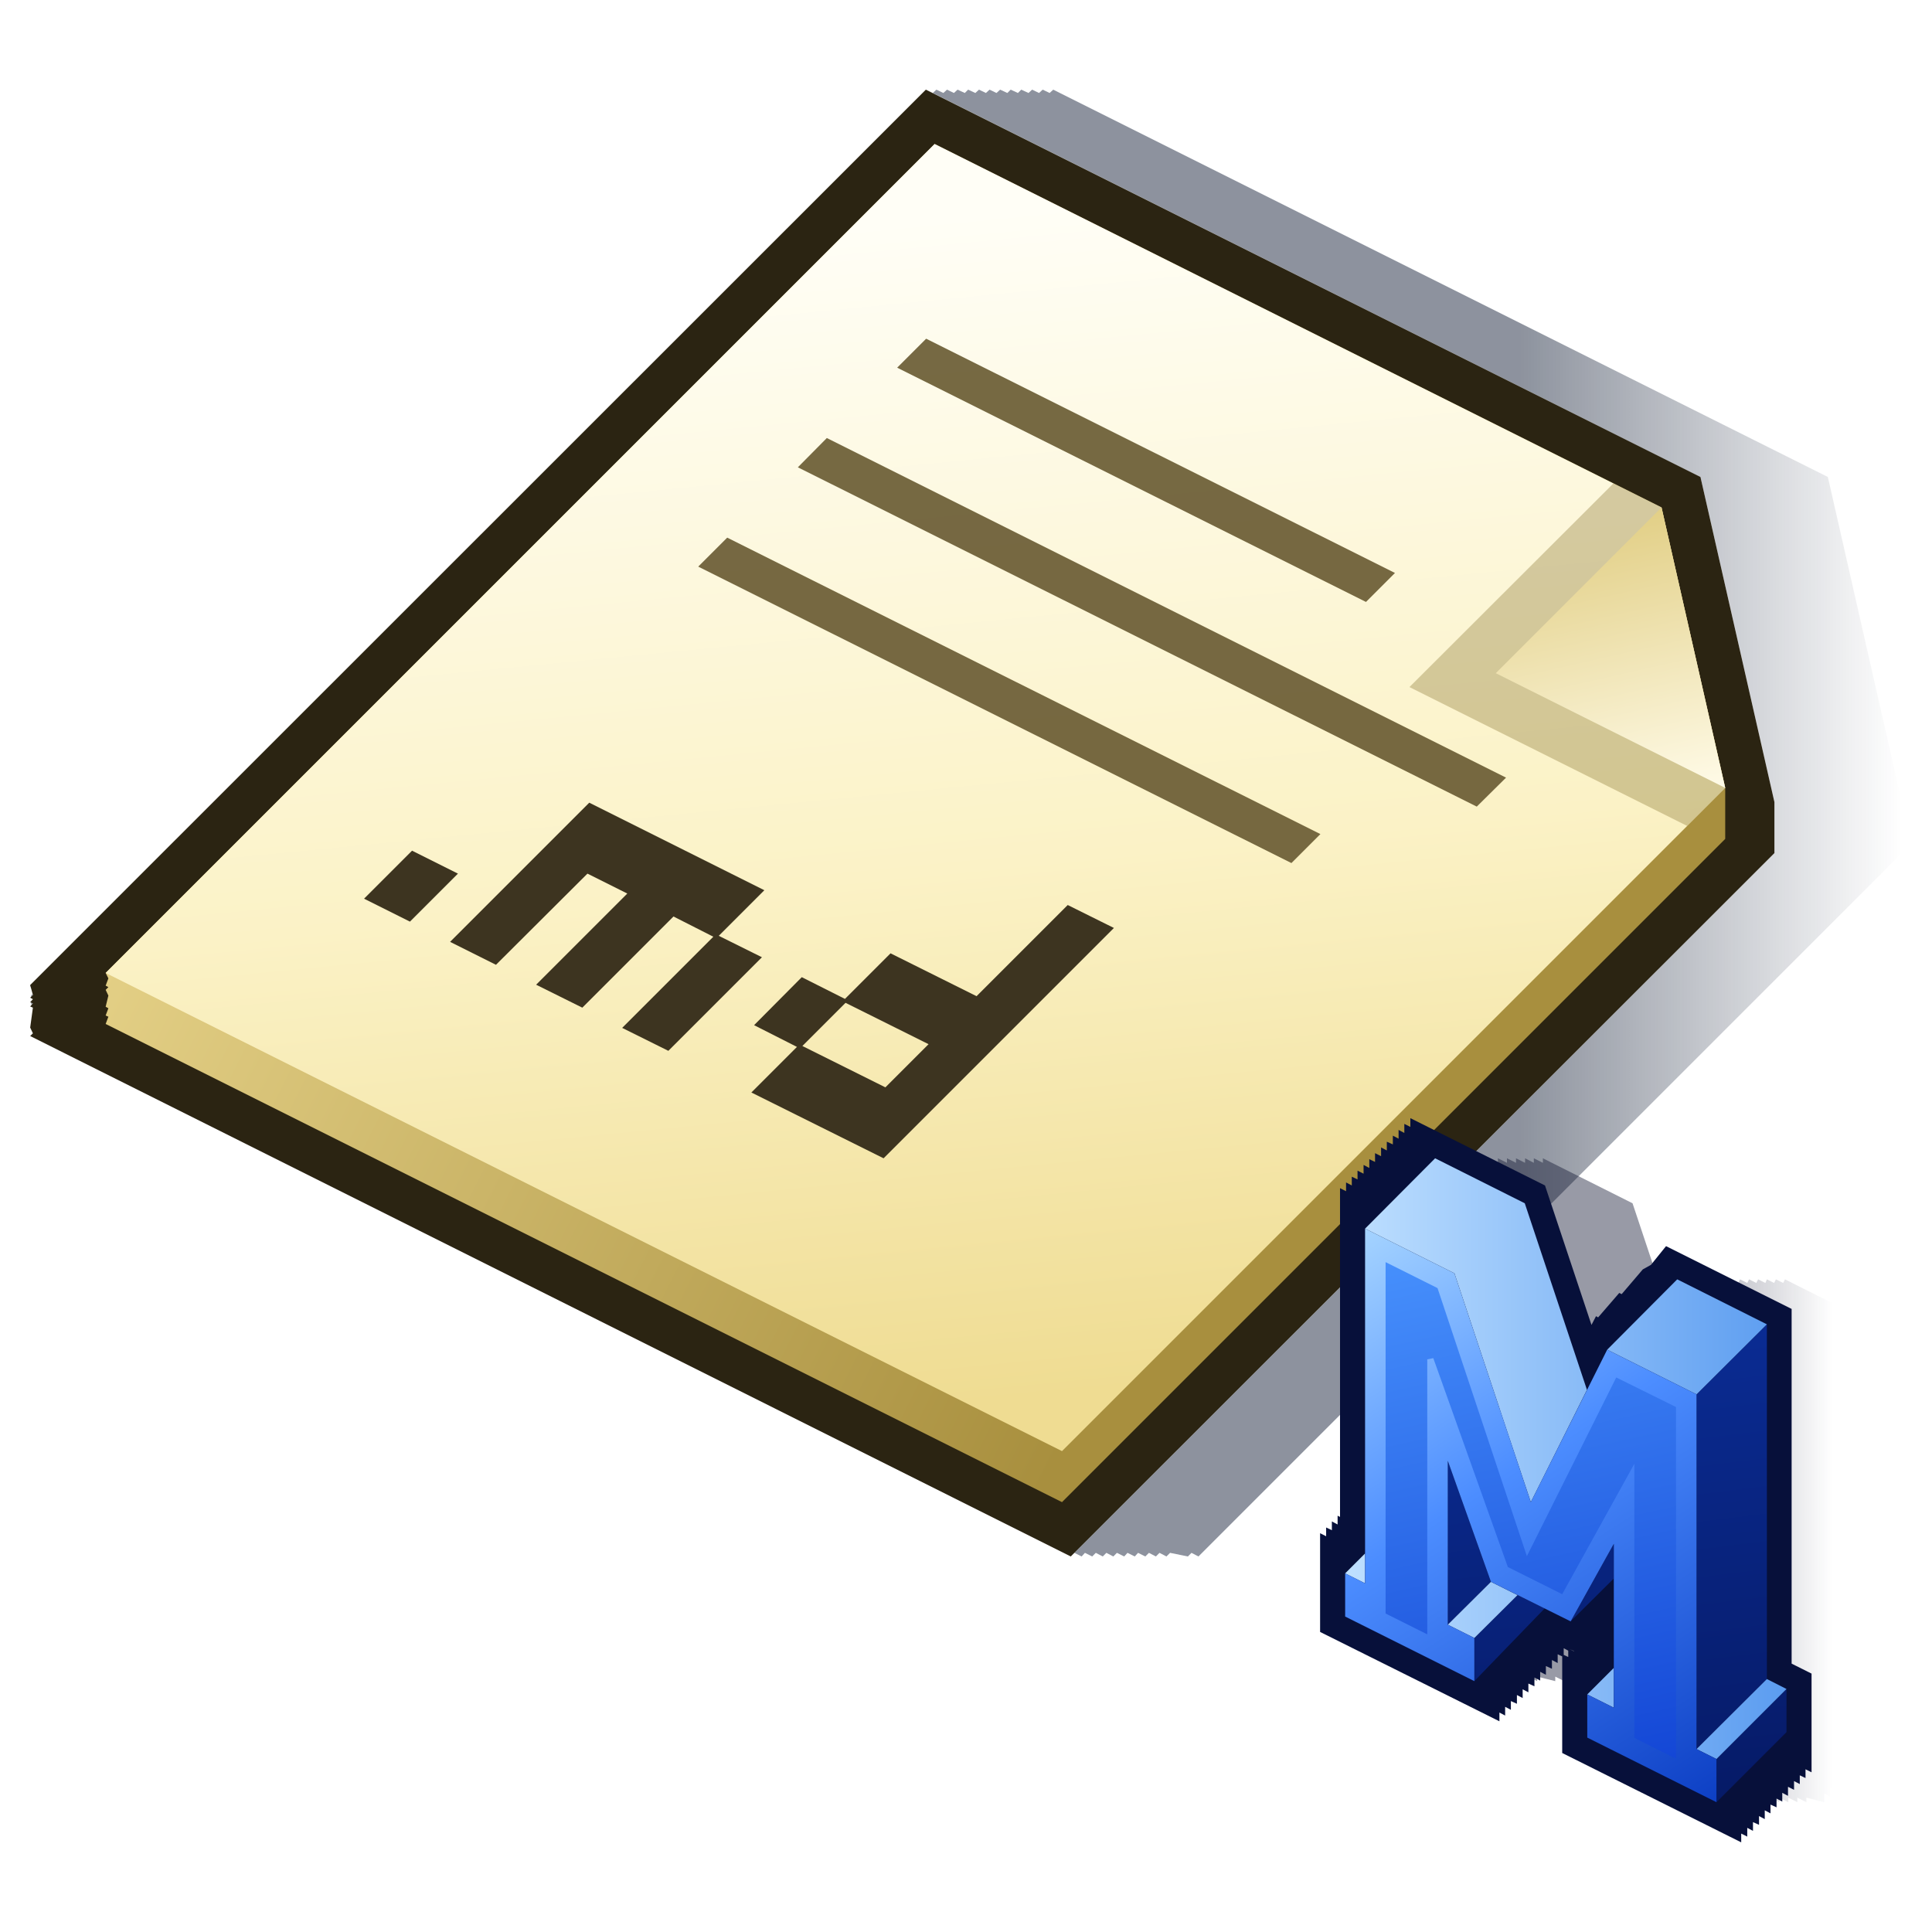
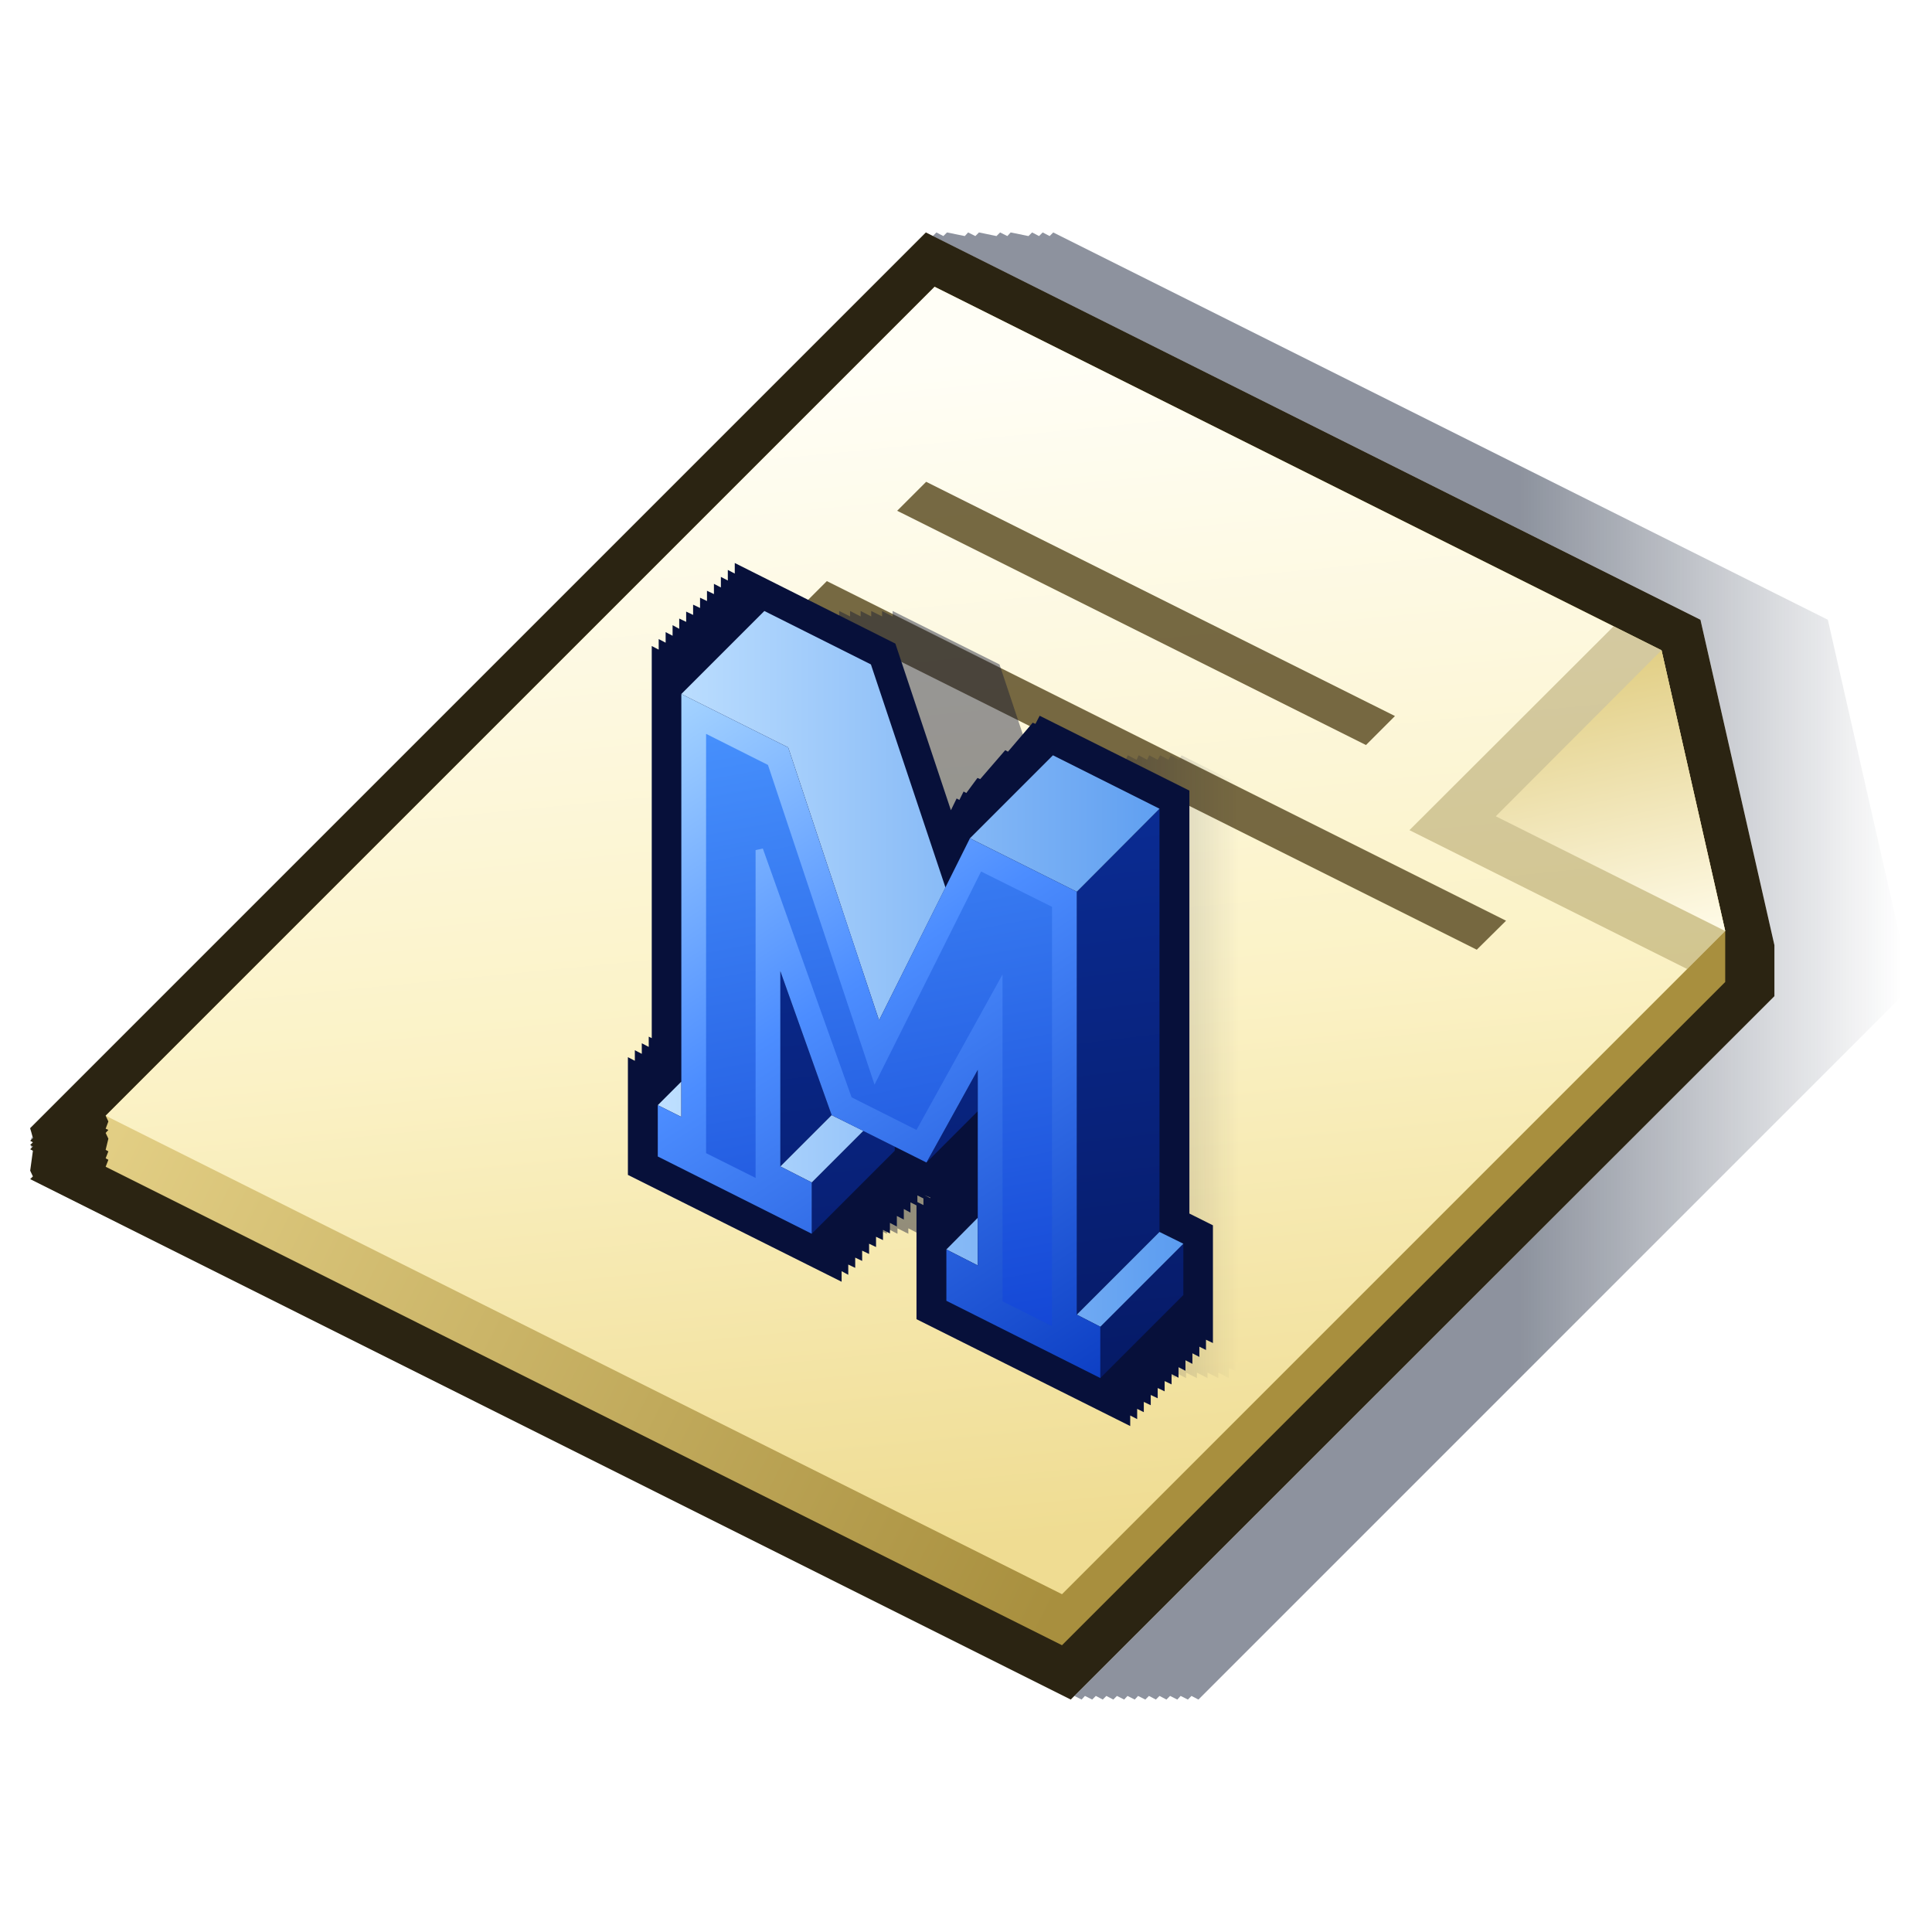
<svg xmlns="http://www.w3.org/2000/svg" width="64" height="64" viewBox="0 0 64 64">
  <defs>
-     <linearGradient id="g0" gradientUnits="userSpaceOnUse" x1="-64" y1="0" x2="64" y2="0" gradientTransform="matrix(0.09902 0 -0 0.09902 56.66268 0.54018)">
+     <linearGradient id="g0" gradientUnits="userSpaceOnUse" x1="-64" y1="0" x2="64" y2="0" gradientTransform="matrix(0.09902 0 -0 0.09902 56.66268 5.27764)">
      <stop offset="0.000" stop-color="#0c1830" stop-opacity="0.471" />
      <stop offset="1.000" stop-color="#0c1830" stop-opacity="0.000" />
    </linearGradient>
-     <linearGradient id="g2" gradientUnits="userSpaceOnUse" x1="-64" y1="0" x2="64" y2="0" gradientTransform="matrix(0.24755 0.12378 -0.12378 0.24755 19.3396 40.14842)">
+     <linearGradient id="g2" gradientUnits="userSpaceOnUse" x1="-64" y1="0" x2="64" y2="0" gradientTransform="matrix(0.24755 0.12378 -0.12378 0.24755 19.3396 44.88588)">
      <stop offset="0.000" stop-color="#e3cf85" />
      <stop offset="1.000" stop-color="#a88f3e" />
    </linearGradient>
-     <linearGradient id="g3" gradientUnits="userSpaceOnUse" x1="-64" y1="0" x2="64" y2="0" gradientTransform="matrix(0.02971 0.30449 -0.30449 0.02971 30.11304 26.99848)">
+     <linearGradient id="g3" gradientUnits="userSpaceOnUse" x1="-64" y1="0" x2="64" y2="0" gradientTransform="matrix(0.02971 0.30449 -0.30449 0.02971 30.11304 31.73595)">
      <stop offset="0.000" stop-color="#fffef6" />
      <stop offset="0.549" stop-color="#fbf2c6" />
      <stop offset="1.000" stop-color="#efdc92" />
    </linearGradient>
-     <linearGradient id="g8" gradientUnits="userSpaceOnUse" x1="-64" y1="0" x2="64" y2="0" gradientTransform="matrix(-0.0165 -0.07262 0.07262 -0.0165 56.09604 21.45333)">
+     <linearGradient id="g7" gradientUnits="userSpaceOnUse" x1="-64" y1="0" x2="64" y2="0" gradientTransform="matrix(-0.0165 -0.07262 0.07262 -0.0165 56.09604 26.19079)">
      <stop offset="0.000" stop-color="#fffbe8" />
      <stop offset="1.000" stop-color="#e2cf86" />
    </linearGradient>
-     <linearGradient id="g10" gradientUnits="userSpaceOnUse" x1="-64" y1="0" x2="64" y2="0" gradientTransform="matrix(0.04654 0 -0 0.04654 57.72685 0.54018)">
+     <linearGradient id="g8" gradientUnits="userSpaceOnUse" x1="-64" y1="0" x2="64" y2="0" gradientTransform="matrix(0.05232 0 -0 0.05232 37.69036 5.27764)">
      <stop offset="0.000" stop-color="#101430" stop-opacity="0.431" />
      <stop offset="1.000" stop-color="#101430" stop-opacity="0.000" />
    </linearGradient>
-     <linearGradient id="g12" gradientUnits="userSpaceOnUse" x1="-64" y1="0" x2="64" y2="0" gradientTransform="matrix(0.01815 0.14846 -0.14846 0.01815 58.02259 50.1994)">
+     <linearGradient id="g10" gradientUnits="userSpaceOnUse" x1="-64" y1="0" x2="64" y2="0" gradientTransform="matrix(0.02145 0.17702 -0.17702 0.02145 37.82767 34.31946)">
      <stop offset="0.000" stop-color="#0b2f9c" />
      <stop offset="1.000" stop-color="#061a66" />
    </linearGradient>
-     <linearGradient id="g13" gradientUnits="userSpaceOnUse" x1="-64" y1="0" x2="64" y2="0" gradientTransform="matrix(0.11427 0 -0 0.11427 51.87116 40.69765)">
+     <linearGradient id="g11" gradientUnits="userSpaceOnUse" x1="-64" y1="0" x2="64" y2="0" gradientTransform="matrix(0.13605 0 -0 0.13605 30.49328 22.99045)">
      <stop offset="0.000" stop-color="#bfe0ff" />
      <stop offset="1.000" stop-color="#5b9cf0" />
    </linearGradient>
-     <linearGradient id="g14" gradientUnits="userSpaceOnUse" x1="-64" y1="0" x2="64" y2="0" gradientTransform="matrix(0.09612 0.14846 -0.14846 0.09612 50.70932 50.1994)">
+     <linearGradient id="g12" gradientUnits="userSpaceOnUse" x1="-64" y1="0" x2="64" y2="0" gradientTransform="matrix(0.1146 0.17702 -0.17702 0.1146 29.12019 34.31946)">
      <stop offset="0.000" stop-color="#a8d6ff" />
      <stop offset="0.431" stop-color="#4c8dff" />
      <stop offset="1.000" stop-color="#0d3fc4" />
    </linearGradient>
-     <linearGradient id="g15" gradientUnits="userSpaceOnUse" x1="-64" y1="0" x2="64" y2="0" gradientTransform="matrix(0.03301 0.14846 -0.14846 0.03301 46.67034 50.1994)">
+     <linearGradient id="g13" gradientUnits="userSpaceOnUse" x1="-64" y1="0" x2="64" y2="0" gradientTransform="matrix(0.03301 0.17702 -0.17702 0.03301 23.89824 34.31946)">
      <stop offset="0.000" stop-color="#4a95ff" />
      <stop offset="1.000" stop-color="#1447d6" />
    </linearGradient>
  </defs>
-   <path id="sheet-shadow" fill="url(#g0)" fill-rule="evenodd" d="M1.02 33.63 L1.09 33.52 L1.00 33.48 L1.09 33.38 L1.00 33.48 L1.09 33.52 Z M1.00 33.90 L1.09 33.81 L1.00 33.90 L1.09 33.95 L1.00 34.04 L1.09 34.09 L1.00 34.04 L1.09 33.95 Z M1.09 34.23 L1.09 34.23 L1.07 34.22 Z M35.83 51.56 L35.59 51.44 L58.78 28.26 L58.78 26.57 L56.33 15.80 L30.90 3.08 L31.02 2.97 L31.25 3.08 L31.37 2.97 L31.60 3.08 L31.72 2.97 L31.96 3.08 L32.07 2.97 L32.31 3.08 L32.43 2.97 L32.66 3.08 L32.78 2.97 L33.01 3.08 L33.13 2.97 L33.37 3.08 L33.48 2.97 L33.72 3.08 L33.83 2.97 L34.07 3.08 L34.19 2.97 L34.42 3.08 L34.54 2.97 L34.77 3.08 L34.89 2.97 L60.55 15.80 L63.00 26.57 L63.00 28.26 L39.70 51.56 L39.47 51.44 L39.35 51.56 L38.76 51.44 L38.64 51.56 L38.41 51.44 L38.29 51.56 L38.06 51.44 L37.94 51.56 L37.70 51.44 L37.59 51.56 L37.35 51.44 L37.24 51.56 L37.00 51.44 L36.88 51.56 L36.65 51.44 L36.53 51.56 L36.30 51.44 L36.18 51.56 L35.94 51.44 Z M1.00 32.63 L30.67 2.97 L1.00 32.63 L1.09 32.68 L1.03 32.74 Z M1.09 32.96 L1.02 33.03 L1.05 32.94 Z M1.09 33.24 L1.05 33.29 L1.02 33.21 Z" />
-   <path id="sheet-outline" fill="#2b2412" fill-rule="evenodd" d="M1.09 33.38 L1.00 33.34 L1.09 33.24 L1.00 33.20 L1.09 33.10 L1.00 33.05 L1.09 32.96 L1.00 32.63 L30.67 2.97 L56.33 15.80 L58.78 26.57 L58.78 28.26 L35.47 51.56 L1.00 34.32 L1.09 34.23 L1.00 34.04 Z" />
-   <path id="sheet-edge" fill="url(#g2)" fill-rule="evenodd" d="M30.96 4.77 L55.04 16.81 L57.15 26.10 L57.15 27.79 L35.18 49.76 L3.50 33.92 L3.59 33.68 L3.50 33.64 L3.59 33.40 L3.50 33.35 L3.59 32.98 L3.50 32.79 L3.59 32.70 L3.50 32.65 L3.59 32.41 L3.50 32.23 Z" />
-   <path id="sheet" fill="url(#g3)" fill-rule="evenodd" d="M30.96 4.77 L55.04 16.81 L57.15 26.10 L35.18 48.07 L3.50 32.23 Z" />
-   <path id="text-0" fill="#6b5d35" fill-opacity="0.922" fill-rule="evenodd" d="M30.68 11.22 L46.21 18.98 L45.25 19.94 L29.72 12.18 Z" />
-   <path id="text-1" fill="#6b5d35" fill-opacity="0.922" fill-rule="evenodd" d="M27.39 14.51 L49.89 25.76 L48.92 26.72 L26.43 15.48 Z" />
-   <path id="text-2" fill="#6b5d35" fill-opacity="0.922" fill-rule="evenodd" d="M24.09 17.81 L43.74 27.63 L42.78 28.59 L23.13 18.77 Z" />
-   <path id="fold-shadow" fill="#8a7430" fill-opacity="0.353" fill-rule="evenodd" d="M46.69 22.76 L53.45 16.01 L55.04 16.81 L57.15 26.10 L55.89 27.36 Z" />
-   <path id="fold" fill="url(#g8)" fill-rule="evenodd" d="M55.04 16.81 L57.15 26.10 L49.55 22.30 Z" />
-   <path id="label" fill="#3d3420" fill-rule="evenodd" d="M26.40 34.68 L24.98 33.96 L26.56 32.37 L27.99 33.09 L29.50 31.58 L32.35 33.00 L35.37 29.98 L36.90 30.74 L29.27 38.37 L24.89 36.19 Z M26.58 34.65 L29.33 36.02 L30.76 34.59 L28.01 33.22 Z M14.91 31.20 L19.52 26.59 L25.32 29.49 L23.81 31.00 L25.24 31.71 L22.14 34.81 L20.61 34.05 L23.63 31.03 L22.31 30.36 L19.29 33.38 L17.76 32.62 L20.78 29.60 L19.46 28.94 L16.43 31.96 Z M12.06 29.77 L13.65 28.18 L15.17 28.94 L13.58 30.53 Z" />
-   <path id="badge-shadow" fill="url(#g10)" fill-rule="evenodd" d="M57.16 59.70 L56.86 59.55 L56.86 59.41 L57.05 59.51 L57.05 59.22 L57.25 59.31 L57.25 59.02 L57.44 59.12 L57.44 58.83 L57.64 58.93 L57.64 58.64 L57.83 58.73 L57.83 58.44 L58.02 58.54 L58.02 58.25 L58.22 58.35 L58.22 58.06 L58.41 58.15 L58.41 57.86 L58.60 57.96 L58.60 57.67 L58.80 57.76 L58.80 57.47 L58.99 57.57 L58.99 57.28 L59.18 57.38 L59.18 55.95 L58.53 55.62 L58.53 43.87 L55.80 42.50 L55.86 42.38 L56.09 42.50 L56.15 42.38 L56.39 42.50 L56.45 42.38 L56.69 42.50 L56.75 42.38 L56.99 42.50 L57.05 42.38 L57.28 42.50 L57.34 42.38 L57.58 42.50 L57.64 42.38 L57.88 42.50 L57.94 42.38 L58.18 42.50 L58.24 42.38 L58.48 42.50 L58.53 42.38 L58.77 42.50 L58.83 42.38 L59.07 42.50 L59.13 42.38 L62.10 43.87 L62.10 55.62 L62.75 55.95 L62.75 57.38 L62.56 57.28 L62.56 57.57 L62.37 57.47 L62.37 57.76 L62.17 57.67 L62.17 57.96 L61.98 57.86 L61.98 58.15 L61.79 58.06 L61.79 58.35 L61.59 58.25 L61.59 58.54 L61.40 58.44 L61.40 58.73 L61.21 58.64 L61.21 58.93 L61.01 58.83 L61.01 59.12 L60.82 59.02 L60.82 59.31 L60.62 59.22 L60.62 59.51 L60.43 59.41 L60.43 59.70 L59.84 59.55 L59.84 59.70 L59.54 59.55 L59.54 59.70 L59.24 59.55 L59.24 59.70 L58.94 59.55 L58.94 59.70 L58.65 59.55 L58.65 59.70 L58.35 59.55 L58.35 59.70 L58.05 59.55 L58.05 59.70 L57.75 59.55 L57.75 59.70 L57.46 59.55 L57.46 59.70 L57.16 59.55 Z M55.10 42.92 L55.17 42.77 L55.06 43.00 L54.78 43.16 L54.67 43.39 L54.59 43.35 L54.28 43.78 L54.20 43.74 L53.89 44.16 L53.24 44.71 L52.57 46.04 L50.51 39.86 L47.54 38.37 L48.14 38.52 L48.14 38.37 L48.43 38.52 L48.43 38.37 L48.73 38.52 L48.73 38.37 L49.03 38.52 L49.03 38.37 L49.33 38.52 L49.33 38.37 L49.62 38.52 L49.62 38.37 L49.92 38.52 L49.92 38.37 L50.22 38.52 L50.22 38.37 L50.52 38.52 L50.52 38.37 L50.81 38.52 L50.81 38.37 L51.11 38.52 L51.11 38.37 L54.08 39.86 Z M49.14 55.69 L48.84 55.54 L48.84 55.40 L49.04 55.50 L49.04 55.21 L49.23 55.30 L49.23 55.01 L49.42 55.11 L49.42 54.82 L49.62 54.92 L49.62 54.63 L49.81 54.72 L49.81 54.43 L50.00 54.53 L50.00 54.24 L50.20 54.34 L50.20 54.05 L50.39 54.14 L50.39 53.85 L50.58 53.95 L50.58 53.66 L50.78 53.76 L50.78 53.46 L50.97 53.56 L50.97 53.27 L52.03 53.71 L53.32 52.33 L53.46 52.40 L53.46 54.76 L53.19 54.63 L53.19 54.92 L52.99 54.82 L52.99 55.11 L52.80 55.01 L52.80 55.30 L52.61 55.21 L52.61 55.50 L52.41 55.40 L52.41 55.69 L52.11 55.54 L52.11 55.69 L51.82 55.54 L51.82 55.69 L51.52 55.54 L51.52 55.69 L50.92 55.54 L50.92 55.69 L50.63 55.54 L50.63 55.69 L50.33 55.54 L50.33 55.69 L50.03 55.54 L50.03 55.69 L49.73 55.54 L49.73 55.69 L49.44 55.54 L49.44 55.69 L49.14 55.54 Z" />
-   <path id="badge-outline" fill="#07103a" fill-rule="evenodd" d="M43.93 50.89 L43.93 50.60 L44.12 50.69 L44.12 50.40 L44.31 50.50 L44.31 50.21 L44.39 50.25 L44.39 39.36 L44.59 39.46 L44.59 39.17 L44.78 39.27 L44.78 38.98 L44.97 39.07 L44.97 38.78 L45.17 38.88 L45.17 38.59 L45.36 38.69 L45.36 38.40 L45.55 38.49 L45.55 38.20 L45.75 38.30 L45.75 38.01 L45.94 38.11 L45.94 37.82 L46.14 37.91 L46.14 37.62 L46.33 37.72 L46.33 37.43 L46.52 37.53 L46.52 37.23 L46.72 37.33 L46.72 37.04 L51.18 39.27 L52.72 43.89 L52.87 43.60 L52.94 43.64 L53.64 42.83 L53.72 42.87 L54.42 42.05 L54.69 41.90 L55.19 41.28 L59.35 43.36 L59.35 55.11 L60.01 55.44 L60.01 58.71 L59.81 58.61 L59.81 58.90 L59.62 58.81 L59.62 59.10 L59.43 59.00 L59.43 59.29 L59.23 59.19 L59.23 59.49 L59.04 59.39 L59.04 59.68 L58.85 59.58 L58.85 59.87 L58.65 59.78 L58.65 60.07 L58.46 59.97 L58.46 60.26 L58.27 60.16 L58.27 60.45 L58.07 60.36 L58.07 60.65 L57.88 60.55 L57.88 60.84 L57.68 60.74 L57.68 61.03 L51.75 58.07 L51.75 54.87 L51.60 54.80 L51.60 55.09 L51.41 54.99 L51.41 55.28 L51.21 55.19 L51.21 55.48 L51.02 55.38 L51.02 55.67 L50.83 55.57 L50.83 55.86 L50.63 55.77 L50.63 56.06 L50.44 55.96 L50.44 56.25 L50.25 56.15 L50.25 56.44 L50.05 56.35 L50.05 56.64 L49.86 56.54 L49.86 56.83 L49.67 56.73 L49.67 57.02 L43.73 54.06 L43.73 50.79 Z M51.80 54.82 L51.95 54.89 L51.95 54.68 L51.80 54.60 Z M51.99 54.63 L52.14 54.70 L52.14 54.69 Z" />
-   <path id="badge-side" fill="url(#g12)" fill-rule="evenodd" d="M50.29 46.07 L50.29 48.49 L49.68 46.68 Z M47.96 53.82 L47.96 48.39 L49.39 52.40 Z M58.53 43.87 L58.53 55.62 L56.20 57.94 L56.20 46.19 Z M52.03 53.71 L53.46 51.14 L53.46 52.29 Z M48.84 54.26 L50.27 52.84 L51.17 53.28 L48.84 55.69 Z M56.86 58.27 L59.18 55.95 L59.18 57.38 L56.86 59.70 Z" />
-   <path id="badge-top" fill="url(#g13)" fill-rule="evenodd" d="M47.54 38.37 L50.51 39.86 L52.57 46.04 L50.71 49.76 L48.18 42.18 L45.22 40.70 Z M58.53 43.87 L56.20 46.19 L53.24 44.71 L55.56 42.38 Z M44.56 52.12 L45.22 51.46 L45.22 52.45 Z M47.96 53.82 L49.39 52.40 L50.27 52.84 L48.84 54.26 Z M53.46 56.57 L52.58 56.13 L53.46 55.25 Z M56.86 58.27 L56.20 57.94 L58.53 55.62 L59.18 55.95 Z" />
-   <path id="badge-bevel" fill="url(#g14)" fill-rule="evenodd" d="M48.84 55.69 L44.56 53.55 L44.56 52.12 L45.22 52.45 L45.22 40.70 L48.18 42.18 L50.71 49.76 L53.24 44.71 L56.20 46.19 L56.20 57.94 L56.86 58.27 L56.86 59.70 L52.58 57.56 L52.58 56.13 L53.46 56.57 L53.46 51.14 L52.03 53.71 L49.39 52.40 L47.96 48.39 L47.96 53.82 L48.84 54.26 Z" />
-   <path id="badge-face" fill="url(#g15)" fill-rule="evenodd" d="M45.90 53.45 L45.90 41.81 L47.62 42.67 L50.58 51.55 L53.54 45.63 L55.52 46.61 L55.52 58.26 L54.14 57.57 L54.14 48.49 L51.75 52.81 L49.95 51.91 L47.48 44.99 L47.28 45.03 L47.28 54.14 Z" />
+   <path id="sheet-shadow" fill="url(#g0)" fill-rule="evenodd" d="M1.02 38.36 L1.09 38.26 L1.00 38.21 L1.09 38.12 L1.00 38.21 L1.09 38.26 Z M1.00 38.64 L1.09 38.55 L1.00 38.64 L1.09 38.68 L1.00 38.78 L1.09 38.82 L1.00 38.78 L1.09 38.68 Z M1.09 38.97 L1.09 38.97 L1.07 38.95 Z M35.83 56.30 L35.59 56.18 L58.78 33.00 L58.78 31.31 L56.33 20.53 L30.90 7.82 L31.02 7.70 L31.25 7.82 L31.37 7.70 L31.96 7.82 L32.07 7.70 L32.31 7.82 L32.43 7.70 L33.01 7.82 L33.13 7.70 L33.37 7.82 L33.48 7.70 L34.07 7.82 L34.19 7.70 L34.42 7.82 L34.54 7.70 L34.77 7.82 L34.89 7.70 L60.55 20.53 L63.00 31.31 L63.00 33.00 L39.70 56.30 L39.47 56.18 L39.35 56.30 L39.11 56.18 L39.00 56.30 L38.76 56.18 L38.64 56.30 L38.41 56.18 L38.29 56.30 L38.06 56.18 L37.94 56.30 L37.70 56.18 L37.59 56.30 L37.35 56.18 L37.24 56.30 L37.00 56.18 L36.88 56.30 L36.65 56.18 L36.53 56.30 L36.30 56.18 L36.18 56.30 L35.94 56.18 Z M1.00 37.37 L30.67 7.70 L1.00 37.37 L1.09 37.42 L1.03 37.48 Z M1.09 37.70 L1.02 37.77 L1.05 37.67 Z M1.09 37.98 L1.05 38.02 L1.02 37.94 Z" />
+   <path id="sheet-outline" fill="#2b2412" fill-rule="evenodd" d="M1.09 38.12 L1.00 38.07 L1.09 37.98 L1.00 37.93 L1.09 37.84 L1.00 37.79 L1.09 37.70 L1.00 37.37 L30.67 7.70 L56.33 20.53 L58.78 31.31 L58.78 33.00 L35.47 56.30 L1.00 39.06 L1.09 38.97 L1.00 38.78 Z" />
+   <path id="sheet-edge" fill="url(#g2)" fill-rule="evenodd" d="M30.96 9.50 L55.04 21.54 L57.15 30.84 L57.15 32.53 L35.18 54.50 L3.50 38.65 L3.59 38.42 L3.50 38.37 L3.59 38.14 L3.50 38.09 L3.59 37.72 L3.50 37.53 L3.59 37.43 L3.50 37.39 L3.59 37.15 L3.50 36.96 Z" />
+   <path id="sheet" fill="url(#g3)" fill-rule="evenodd" d="M30.96 9.50 L55.04 21.54 L57.15 30.84 L35.18 52.81 L3.50 36.96 Z" />
+   <path id="text-0" fill="#6b5d35" fill-opacity="0.922" fill-rule="evenodd" d="M30.68 15.96 L46.21 23.72 L45.25 24.68 L29.72 16.92 Z" />
+   <path id="text-1" fill="#6b5d35" fill-opacity="0.922" fill-rule="evenodd" d="M27.39 19.25 L49.89 30.50 L48.92 31.46 L26.43 20.21 Z" />
+   <path id="fold-shadow" fill="#8a7430" fill-opacity="0.353" fill-rule="evenodd" d="M46.69 27.50 L53.45 20.75 L55.04 21.54 L57.15 30.84 L55.89 32.10 Z" />
+   <path id="fold" fill="url(#g7)" fill-rule="evenodd" d="M55.04 21.54 L57.15 30.84 L49.55 27.04 Z" />
+   <path id="badge-shadow" fill="url(#g8)" fill-rule="evenodd" d="M36.81 45.65 L36.45 45.47 L36.45 45.31 L36.68 45.42 L36.68 45.08 L36.91 45.19 L36.91 44.85 L37.14 44.96 L37.14 44.62 L37.37 44.73 L37.37 44.39 L37.60 44.50 L37.60 44.16 L37.83 44.28 L37.83 43.93 L38.06 44.05 L38.06 43.70 L38.29 43.82 L38.29 43.47 L38.51 43.59 L38.51 43.25 L38.74 43.36 L38.74 43.02 L38.97 43.13 L38.97 42.79 L39.20 42.90 L39.20 41.20 L38.41 40.81 L38.41 26.79 L34.88 25.02 L35.52 25.17 L35.59 25.02 L35.87 25.17 L35.94 25.02 L36.23 25.17 L36.30 25.02 L36.58 25.17 L36.65 25.02 L36.94 25.17 L37.01 25.02 L37.29 25.17 L37.36 25.02 L37.65 25.17 L37.72 25.02 L38.00 25.17 L38.07 25.02 L38.35 25.17 L38.43 25.02 L38.71 25.17 L38.78 25.02 L39.06 25.17 L39.14 25.02 L42.67 26.79 L42.67 40.81 L43.46 41.20 L43.46 42.90 L43.23 42.79 L43.23 43.13 L43.00 43.02 L43.00 43.36 L42.77 43.25 L42.77 43.59 L42.54 43.47 L42.54 43.82 L42.31 43.70 L42.31 44.05 L42.08 43.93 L42.08 44.28 L41.86 44.16 L41.86 44.50 L41.63 44.39 L41.63 44.73 L41.40 44.62 L41.40 44.96 L41.17 44.85 L41.17 45.19 L40.94 45.08 L40.94 45.42 L40.71 45.31 L40.71 45.65 L40.36 45.47 L40.36 45.65 L40.00 45.47 L40.00 45.65 L39.65 45.47 L39.65 45.65 L39.29 45.47 L39.29 45.65 L38.94 45.47 L38.94 45.65 L38.58 45.47 L38.58 45.65 L38.23 45.47 L38.23 45.65 L37.87 45.47 L37.87 45.65 L37.52 45.47 L37.52 45.65 L37.16 45.47 L37.16 45.65 L36.81 45.47 Z M33.11 22.01 L34.33 25.67 L34.05 25.99 L33.96 25.94 L33.83 26.21 L33.73 26.17 L33.60 26.44 L33.51 26.40 L33.37 26.67 L33.28 26.63 L33.14 26.90 L33.05 26.86 L32.91 27.13 L32.82 27.08 L32.68 27.36 L32.59 27.31 L32.45 27.59 L32.36 27.54 L32.22 27.82 L32.13 27.77 L31.32 29.40 L28.85 22.01 L25.67 20.42 L25.67 20.24 L26.03 20.42 L26.03 20.24 L26.38 20.42 L26.38 20.24 L26.74 20.42 L26.74 20.24 L27.09 20.42 L27.09 20.24 L27.45 20.42 L27.45 20.24 L27.80 20.42 L27.80 20.24 L28.16 20.42 L28.16 20.24 L28.51 20.42 L28.51 20.24 L28.86 20.42 L28.86 20.24 L29.22 20.42 L29.22 20.24 L29.57 20.42 L29.57 20.24 Z M27.25 40.87 L26.89 40.69 L26.89 40.52 L27.12 40.64 L27.12 40.30 L27.35 40.41 L27.35 40.07 L27.58 40.18 L27.58 39.84 L27.81 39.95 L27.81 39.61 L28.04 39.72 L28.04 39.38 L28.27 39.49 L28.27 39.15 L28.50 39.27 L28.50 38.92 L28.72 39.04 L28.72 38.69 L28.95 38.81 L28.95 38.47 L29.18 38.58 L29.18 38.24 L29.41 38.35 L29.41 38.01 L29.64 38.12 L29.64 37.98 L30.69 38.51 L32.39 36.73 L32.39 39.77 L32.07 39.61 L32.07 39.95 L31.84 39.84 L31.84 40.18 L31.61 40.07 L31.61 40.41 L31.38 40.30 L31.38 40.64 L31.15 40.52 L31.15 40.87 L30.80 40.69 L30.80 40.87 L30.44 40.69 L30.44 40.87 L30.09 40.69 L30.09 40.87 L29.73 40.69 L29.73 40.87 L29.38 40.69 L29.38 40.87 L29.02 40.69 L29.02 40.87 L28.67 40.69 L28.67 40.87 L28.31 40.69 L28.31 40.87 L27.96 40.69 L27.96 40.87 L27.60 40.69 L27.60 40.87 L27.25 40.69 Z" />
+   <path id="badge-outline" fill="#07103a" fill-rule="evenodd" d="M21.03 35.14 L21.03 34.79 L21.26 34.91 L21.26 34.56 L21.49 34.68 L21.49 34.34 L21.59 34.39 L21.59 21.40 L21.82 21.52 L21.82 21.17 L22.05 21.29 L22.05 20.94 L22.28 21.06 L22.28 20.71 L22.50 20.83 L22.50 20.49 L22.73 20.60 L22.73 20.26 L22.96 20.37 L22.96 20.03 L23.19 20.14 L23.19 19.80 L23.42 19.91 L23.42 19.57 L23.65 19.68 L23.65 19.34 L23.88 19.46 L23.88 19.11 L24.11 19.23 L24.11 18.88 L24.34 19.00 L24.34 18.65 L29.66 21.32 L31.50 26.84 L31.69 26.45 L31.78 26.50 L31.92 26.22 L32.01 26.27 L32.38 25.77 L32.47 25.81 L33.30 24.85 L33.39 24.90 L34.21 23.94 L34.30 23.98 L34.44 23.71 L39.40 26.19 L39.40 40.20 L40.18 40.59 L40.18 44.49 L39.95 44.38 L39.95 44.72 L39.73 44.61 L39.73 44.95 L39.50 44.83 L39.50 45.18 L39.27 45.06 L39.27 45.41 L39.04 45.29 L39.04 45.64 L38.81 45.52 L38.81 45.86 L38.58 45.75 L38.58 46.09 L38.35 45.98 L38.35 46.32 L38.12 46.21 L38.12 46.55 L37.89 46.44 L37.89 46.78 L37.67 46.67 L37.67 47.01 L37.44 46.89 L37.44 47.24 L30.36 43.70 L30.36 39.93 L30.16 39.83 L30.16 40.17 L29.94 40.05 L29.94 40.40 L29.71 40.28 L29.71 40.63 L29.48 40.51 L29.48 40.86 L29.25 40.74 L29.25 41.08 L29.02 40.97 L29.02 41.31 L28.79 41.20 L28.79 41.54 L28.56 41.43 L28.56 41.77 L28.33 41.66 L28.33 42.00 L28.10 41.89 L28.10 42.23 L27.88 42.11 L27.88 42.46 L20.80 38.92 L20.80 35.02 Z M30.39 39.82 L30.59 39.92 L30.59 39.70 L30.39 39.60 Z M30.62 39.59 L30.82 39.69 L30.82 39.67 Z" />
+   <path id="badge-side" fill="url(#g10)" fill-rule="evenodd" d="M28.59 29.42 L28.59 32.21 L27.89 30.12 Z M25.85 38.64 L25.85 32.17 L27.55 36.94 Z M38.41 26.79 L38.41 40.81 L35.67 43.55 L35.67 29.54 Z M30.69 38.51 L32.39 35.44 L32.39 36.81 Z M26.89 39.17 L28.60 37.46 L29.64 37.98 L29.64 38.12 L26.89 40.87 Z M36.45 43.95 L39.20 41.20 L39.20 42.90 L36.45 45.65 Z" />
+   <path id="badge-top" fill="url(#g11)" fill-rule="evenodd" d="M25.32 20.24 L28.85 22.01 L31.32 29.40 L29.12 33.80 L26.11 24.76 L22.57 22.99 Z M38.41 26.79 L35.67 29.54 L32.13 27.77 L34.88 25.02 Z M21.79 36.61 L22.57 35.83 L22.57 37.00 Z M25.85 38.64 L27.55 36.94 L28.60 37.46 L26.89 39.17 Z M32.39 41.92 L31.35 41.39 L32.39 40.34 Z M36.45 43.95 L35.67 43.55 L38.41 40.81 L39.20 41.20 Z" />
+   <path id="badge-bevel" fill="url(#g12)" fill-rule="evenodd" d="M26.89 40.87 L21.79 38.31 L21.79 36.61 L22.57 37.00 L22.57 22.99 L26.11 24.76 L29.12 33.80 L32.13 27.77 L35.67 29.54 L35.67 43.55 L36.45 43.95 L36.45 45.65 L31.35 43.09 L31.35 41.39 L32.39 41.92 L32.39 35.44 L30.69 38.51 L27.55 36.94 L25.85 32.17 L25.85 38.64 L26.89 39.17 Z" />
+   <path id="badge-face" fill="url(#g13)" fill-rule="evenodd" d="M23.39 38.20 L23.39 24.31 L25.44 25.34 L28.97 35.93 L32.50 28.87 L34.85 30.04 L34.85 43.93 L33.21 43.11 L33.21 32.28 L30.36 37.43 L28.21 36.35 L25.27 28.11 L25.03 28.16 L25.03 39.02 Z" />
</svg>
